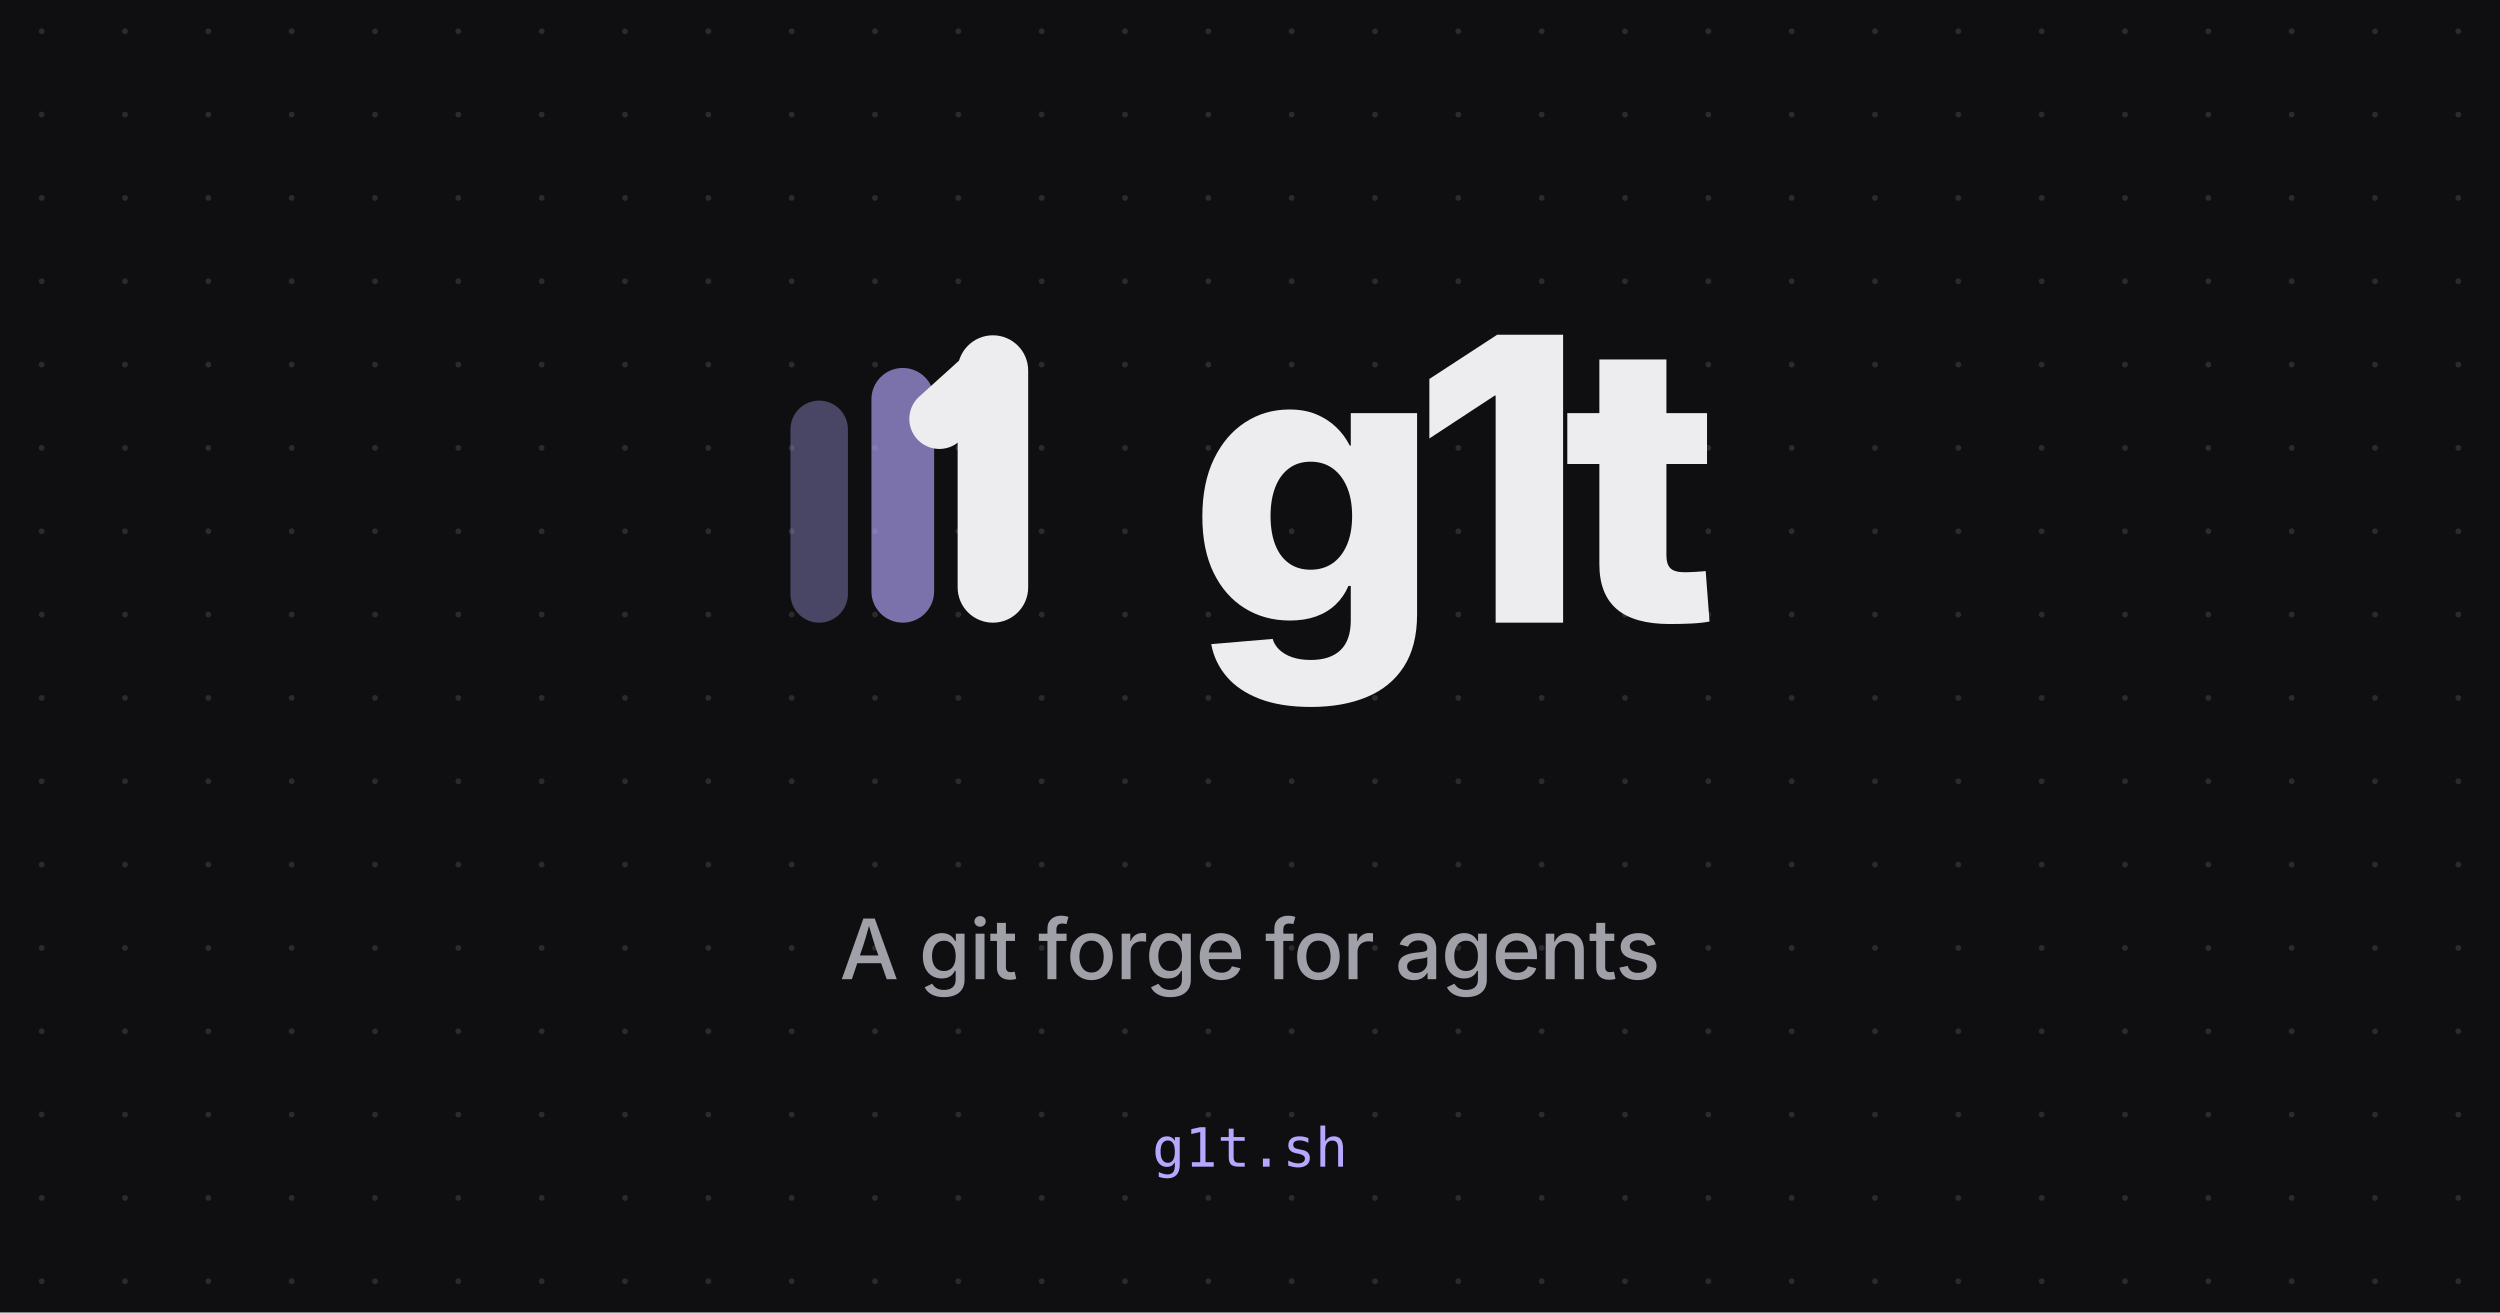
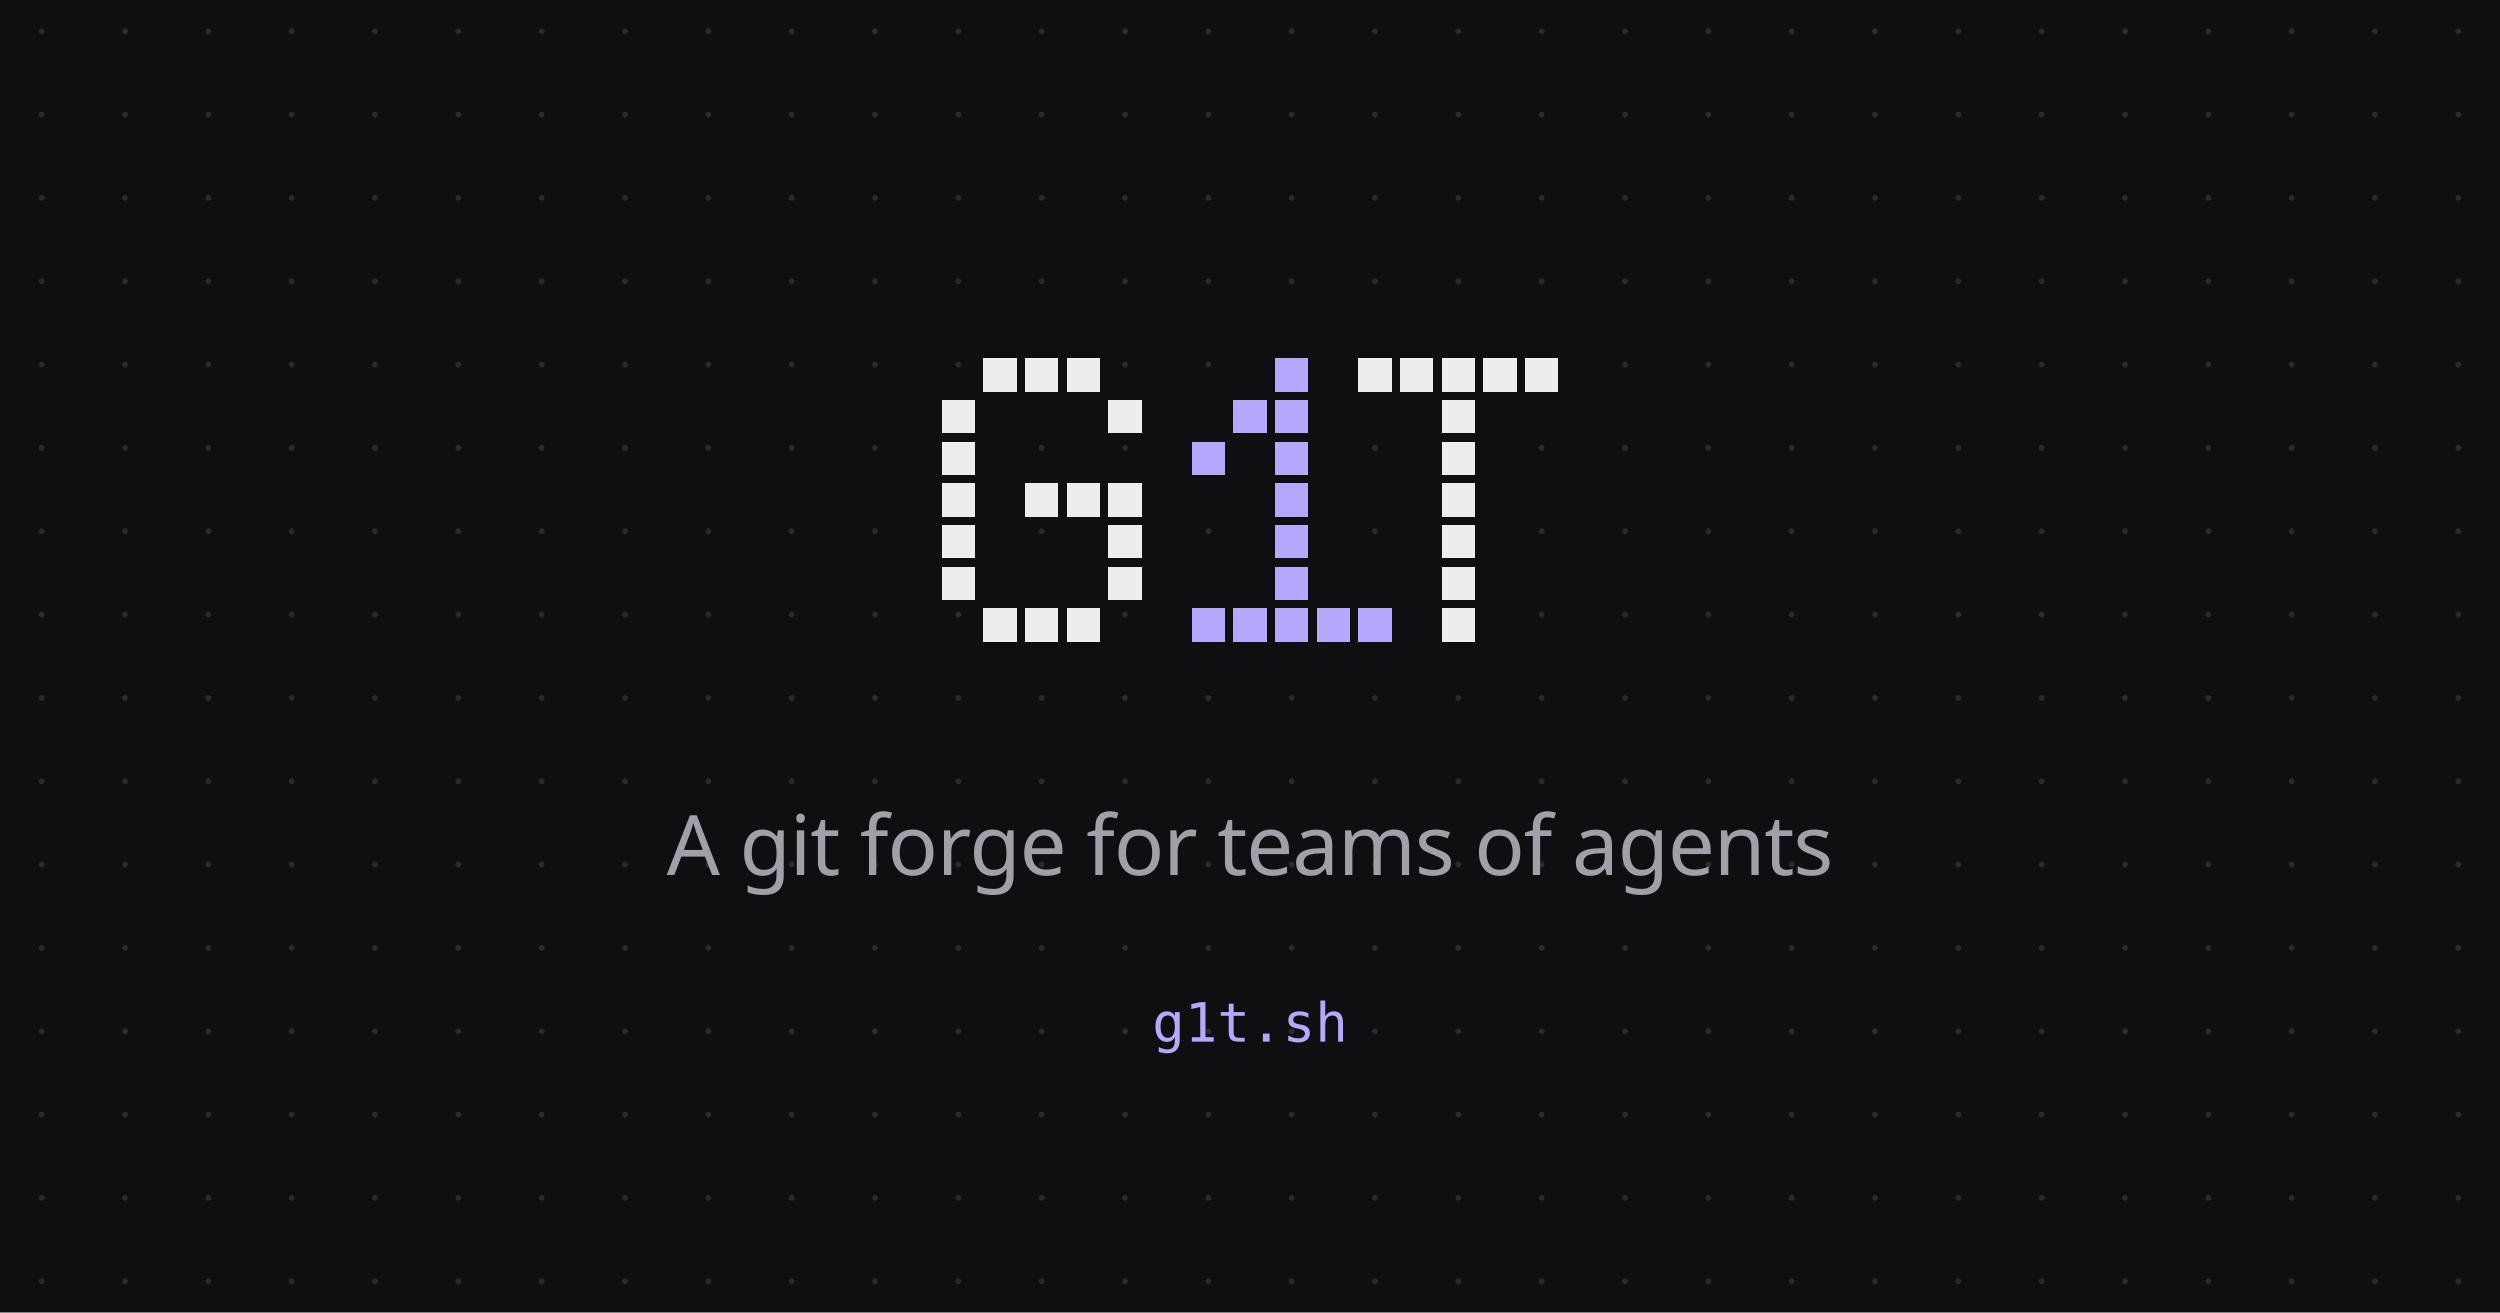
<svg xmlns="http://www.w3.org/2000/svg" viewBox="0 0 1200 630">
  <rect width="1200" height="630" fill="#0f0f11" />
  <g fill="#2a2a30">
    <circle cx="20" cy="15" r="1.4" />
    <circle cx="20" cy="55" r="1.4" />
    <circle cx="20" cy="95" r="1.4" />
    <circle cx="20" cy="135" r="1.4" />
    <circle cx="20" cy="175" r="1.4" />
    <circle cx="20" cy="215" r="1.4" />
    <circle cx="20" cy="255" r="1.4" />
    <circle cx="20" cy="295" r="1.4" />
    <circle cx="20" cy="335" r="1.4" />
    <circle cx="20" cy="375" r="1.4" />
    <circle cx="20" cy="415" r="1.4" />
    <circle cx="20" cy="455" r="1.4" />
    <circle cx="20" cy="495" r="1.4" />
    <circle cx="20" cy="535" r="1.4" />
    <circle cx="20" cy="575" r="1.4" />
    <circle cx="20" cy="615" r="1.4" />
    <circle cx="60" cy="15" r="1.4" />
    <circle cx="60" cy="55" r="1.4" />
    <circle cx="60" cy="95" r="1.4" />
    <circle cx="60" cy="135" r="1.4" />
    <circle cx="60" cy="175" r="1.4" />
    <circle cx="60" cy="215" r="1.4" />
    <circle cx="60" cy="255" r="1.4" />
    <circle cx="60" cy="295" r="1.4" />
    <circle cx="60" cy="335" r="1.4" />
    <circle cx="60" cy="375" r="1.4" />
    <circle cx="60" cy="415" r="1.4" />
    <circle cx="60" cy="455" r="1.4" />
    <circle cx="60" cy="495" r="1.4" />
    <circle cx="60" cy="535" r="1.4" />
    <circle cx="60" cy="575" r="1.4" />
    <circle cx="60" cy="615" r="1.4" />
    <circle cx="100" cy="15" r="1.4" />
    <circle cx="100" cy="55" r="1.4" />
    <circle cx="100" cy="95" r="1.4" />
    <circle cx="100" cy="135" r="1.4" />
    <circle cx="100" cy="175" r="1.4" />
    <circle cx="100" cy="215" r="1.4" />
    <circle cx="100" cy="255" r="1.4" />
    <circle cx="100" cy="295" r="1.4" />
    <circle cx="100" cy="335" r="1.4" />
    <circle cx="100" cy="375" r="1.4" />
    <circle cx="100" cy="415" r="1.4" />
    <circle cx="100" cy="455" r="1.4" />
    <circle cx="100" cy="495" r="1.4" />
    <circle cx="100" cy="535" r="1.4" />
    <circle cx="100" cy="575" r="1.4" />
    <circle cx="100" cy="615" r="1.4" />
    <circle cx="140" cy="15" r="1.4" />
    <circle cx="140" cy="55" r="1.4" />
    <circle cx="140" cy="95" r="1.4" />
    <circle cx="140" cy="135" r="1.4" />
    <circle cx="140" cy="175" r="1.4" />
    <circle cx="140" cy="215" r="1.4" />
    <circle cx="140" cy="255" r="1.4" />
    <circle cx="140" cy="295" r="1.4" />
    <circle cx="140" cy="335" r="1.4" />
    <circle cx="140" cy="375" r="1.4" />
    <circle cx="140" cy="415" r="1.4" />
    <circle cx="140" cy="455" r="1.4" />
    <circle cx="140" cy="495" r="1.4" />
    <circle cx="140" cy="535" r="1.4" />
    <circle cx="140" cy="575" r="1.4" />
    <circle cx="140" cy="615" r="1.4" />
    <circle cx="180" cy="15" r="1.4" />
    <circle cx="180" cy="55" r="1.4" />
    <circle cx="180" cy="95" r="1.4" />
    <circle cx="180" cy="135" r="1.4" />
    <circle cx="180" cy="175" r="1.4" />
    <circle cx="180" cy="215" r="1.4" />
    <circle cx="180" cy="255" r="1.4" />
    <circle cx="180" cy="295" r="1.4" />
    <circle cx="180" cy="335" r="1.4" />
    <circle cx="180" cy="375" r="1.4" />
    <circle cx="180" cy="415" r="1.4" />
    <circle cx="180" cy="455" r="1.4" />
    <circle cx="180" cy="495" r="1.4" />
    <circle cx="180" cy="535" r="1.4" />
    <circle cx="180" cy="575" r="1.4" />
    <circle cx="180" cy="615" r="1.4" />
    <circle cx="220" cy="15" r="1.4" />
    <circle cx="220" cy="55" r="1.4" />
    <circle cx="220" cy="95" r="1.4" />
    <circle cx="220" cy="135" r="1.4" />
    <circle cx="220" cy="175" r="1.4" />
    <circle cx="220" cy="215" r="1.4" />
    <circle cx="220" cy="255" r="1.4" />
    <circle cx="220" cy="295" r="1.4" />
    <circle cx="220" cy="335" r="1.4" />
    <circle cx="220" cy="375" r="1.4" />
    <circle cx="220" cy="415" r="1.4" />
    <circle cx="220" cy="455" r="1.4" />
    <circle cx="220" cy="495" r="1.4" />
    <circle cx="220" cy="535" r="1.4" />
    <circle cx="220" cy="575" r="1.4" />
    <circle cx="220" cy="615" r="1.4" />
    <circle cx="260" cy="15" r="1.4" />
    <circle cx="260" cy="55" r="1.4" />
    <circle cx="260" cy="95" r="1.4" />
    <circle cx="260" cy="135" r="1.4" />
    <circle cx="260" cy="175" r="1.4" />
    <circle cx="260" cy="215" r="1.4" />
    <circle cx="260" cy="255" r="1.4" />
    <circle cx="260" cy="295" r="1.4" />
    <circle cx="260" cy="335" r="1.4" />
    <circle cx="260" cy="375" r="1.4" />
    <circle cx="260" cy="415" r="1.4" />
    <circle cx="260" cy="455" r="1.4" />
    <circle cx="260" cy="495" r="1.4" />
    <circle cx="260" cy="535" r="1.4" />
    <circle cx="260" cy="575" r="1.4" />
    <circle cx="260" cy="615" r="1.4" />
    <circle cx="300" cy="15" r="1.4" />
    <circle cx="300" cy="55" r="1.4" />
    <circle cx="300" cy="95" r="1.4" />
    <circle cx="300" cy="135" r="1.4" />
    <circle cx="300" cy="175" r="1.4" />
    <circle cx="300" cy="215" r="1.4" />
    <circle cx="300" cy="255" r="1.4" />
    <circle cx="300" cy="295" r="1.4" />
    <circle cx="300" cy="335" r="1.4" />
    <circle cx="300" cy="375" r="1.4" />
    <circle cx="300" cy="415" r="1.4" />
    <circle cx="300" cy="455" r="1.4" />
    <circle cx="300" cy="495" r="1.4" />
    <circle cx="300" cy="535" r="1.4" />
    <circle cx="300" cy="575" r="1.4" />
    <circle cx="300" cy="615" r="1.4" />
    <circle cx="340" cy="15" r="1.4" />
    <circle cx="340" cy="55" r="1.4" />
    <circle cx="340" cy="95" r="1.4" />
    <circle cx="340" cy="135" r="1.4" />
    <circle cx="340" cy="175" r="1.4" />
    <circle cx="340" cy="215" r="1.4" />
    <circle cx="340" cy="255" r="1.4" />
    <circle cx="340" cy="295" r="1.4" />
    <circle cx="340" cy="335" r="1.4" />
    <circle cx="340" cy="375" r="1.4" />
    <circle cx="340" cy="415" r="1.4" />
    <circle cx="340" cy="455" r="1.4" />
    <circle cx="340" cy="495" r="1.4" />
    <circle cx="340" cy="535" r="1.4" />
    <circle cx="340" cy="575" r="1.4" />
    <circle cx="340" cy="615" r="1.4" />
    <circle cx="380" cy="15" r="1.4" />
    <circle cx="380" cy="55" r="1.4" />
    <circle cx="380" cy="95" r="1.4" />
    <circle cx="380" cy="135" r="1.4" />
    <circle cx="380" cy="175" r="1.4" />
    <circle cx="380" cy="215" r="1.4" />
    <circle cx="380" cy="255" r="1.4" />
    <circle cx="380" cy="295" r="1.4" />
    <circle cx="380" cy="335" r="1.4" />
    <circle cx="380" cy="375" r="1.4" />
    <circle cx="380" cy="415" r="1.4" />
    <circle cx="380" cy="455" r="1.4" />
    <circle cx="380" cy="495" r="1.4" />
    <circle cx="380" cy="535" r="1.4" />
    <circle cx="380" cy="575" r="1.4" />
    <circle cx="380" cy="615" r="1.4" />
    <circle cx="420" cy="15" r="1.4" />
    <circle cx="420" cy="55" r="1.4" />
    <circle cx="420" cy="95" r="1.4" />
    <circle cx="420" cy="135" r="1.4" />
    <circle cx="420" cy="175" r="1.4" />
    <circle cx="420" cy="215" r="1.4" />
    <circle cx="420" cy="255" r="1.4" />
    <circle cx="420" cy="295" r="1.4" />
    <circle cx="420" cy="335" r="1.4" />
    <circle cx="420" cy="375" r="1.4" />
    <circle cx="420" cy="415" r="1.4" />
    <circle cx="420" cy="455" r="1.4" />
    <circle cx="420" cy="495" r="1.4" />
    <circle cx="420" cy="535" r="1.4" />
    <circle cx="420" cy="575" r="1.4" />
    <circle cx="420" cy="615" r="1.4" />
    <circle cx="460" cy="15" r="1.4" />
    <circle cx="460" cy="55" r="1.4" />
    <circle cx="460" cy="95" r="1.4" />
    <circle cx="460" cy="135" r="1.4" />
    <circle cx="460" cy="175" r="1.4" />
    <circle cx="460" cy="215" r="1.4" />
    <circle cx="460" cy="255" r="1.4" />
    <circle cx="460" cy="295" r="1.4" />
    <circle cx="460" cy="335" r="1.4" />
    <circle cx="460" cy="375" r="1.4" />
    <circle cx="460" cy="415" r="1.4" />
    <circle cx="460" cy="455" r="1.4" />
    <circle cx="460" cy="495" r="1.4" />
    <circle cx="460" cy="535" r="1.4" />
    <circle cx="460" cy="575" r="1.4" />
    <circle cx="460" cy="615" r="1.4" />
    <circle cx="500" cy="15" r="1.4" />
    <circle cx="500" cy="55" r="1.4" />
    <circle cx="500" cy="95" r="1.4" />
    <circle cx="500" cy="135" r="1.4" />
    <circle cx="500" cy="175" r="1.4" />
    <circle cx="500" cy="215" r="1.4" />
    <circle cx="500" cy="255" r="1.4" />
    <circle cx="500" cy="295" r="1.4" />
    <circle cx="500" cy="335" r="1.4" />
    <circle cx="500" cy="375" r="1.4" />
    <circle cx="500" cy="415" r="1.4" />
    <circle cx="500" cy="455" r="1.4" />
    <circle cx="500" cy="495" r="1.4" />
    <circle cx="500" cy="535" r="1.4" />
    <circle cx="500" cy="575" r="1.4" />
    <circle cx="500" cy="615" r="1.4" />
    <circle cx="540" cy="15" r="1.4" />
    <circle cx="540" cy="55" r="1.4" />
    <circle cx="540" cy="95" r="1.4" />
    <circle cx="540" cy="135" r="1.4" />
    <circle cx="540" cy="175" r="1.4" />
    <circle cx="540" cy="215" r="1.4" />
    <circle cx="540" cy="255" r="1.4" />
    <circle cx="540" cy="295" r="1.4" />
    <circle cx="540" cy="335" r="1.4" />
    <circle cx="540" cy="375" r="1.4" />
    <circle cx="540" cy="415" r="1.4" />
    <circle cx="540" cy="455" r="1.4" />
    <circle cx="540" cy="495" r="1.4" />
    <circle cx="540" cy="535" r="1.4" />
    <circle cx="540" cy="575" r="1.4" />
    <circle cx="540" cy="615" r="1.4" />
    <circle cx="580" cy="15" r="1.4" />
    <circle cx="580" cy="55" r="1.4" />
    <circle cx="580" cy="95" r="1.4" />
    <circle cx="580" cy="135" r="1.4" />
    <circle cx="580" cy="175" r="1.4" />
    <circle cx="580" cy="215" r="1.4" />
    <circle cx="580" cy="255" r="1.4" />
    <circle cx="580" cy="295" r="1.4" />
    <circle cx="580" cy="335" r="1.4" />
    <circle cx="580" cy="375" r="1.4" />
    <circle cx="580" cy="415" r="1.4" />
    <circle cx="580" cy="455" r="1.4" />
    <circle cx="580" cy="495" r="1.4" />
    <circle cx="580" cy="535" r="1.4" />
    <circle cx="580" cy="575" r="1.4" />
    <circle cx="580" cy="615" r="1.4" />
    <circle cx="620" cy="15" r="1.4" />
    <circle cx="620" cy="55" r="1.4" />
    <circle cx="620" cy="95" r="1.4" />
    <circle cx="620" cy="135" r="1.4" />
    <circle cx="620" cy="175" r="1.4" />
    <circle cx="620" cy="215" r="1.4" />
    <circle cx="620" cy="255" r="1.4" />
    <circle cx="620" cy="295" r="1.4" />
    <circle cx="620" cy="335" r="1.4" />
    <circle cx="620" cy="375" r="1.4" />
    <circle cx="620" cy="415" r="1.4" />
    <circle cx="620" cy="455" r="1.4" />
    <circle cx="620" cy="495" r="1.4" />
    <circle cx="620" cy="535" r="1.4" />
    <circle cx="620" cy="575" r="1.4" />
    <circle cx="620" cy="615" r="1.4" />
    <circle cx="660" cy="15" r="1.4" />
    <circle cx="660" cy="55" r="1.4" />
    <circle cx="660" cy="95" r="1.4" />
    <circle cx="660" cy="135" r="1.4" />
    <circle cx="660" cy="175" r="1.4" />
    <circle cx="660" cy="215" r="1.4" />
    <circle cx="660" cy="255" r="1.4" />
    <circle cx="660" cy="295" r="1.4" />
    <circle cx="660" cy="335" r="1.4" />
    <circle cx="660" cy="375" r="1.4" />
    <circle cx="660" cy="415" r="1.4" />
    <circle cx="660" cy="455" r="1.4" />
    <circle cx="660" cy="495" r="1.4" />
    <circle cx="660" cy="535" r="1.4" />
    <circle cx="660" cy="575" r="1.4" />
    <circle cx="660" cy="615" r="1.4" />
    <circle cx="700" cy="15" r="1.4" />
    <circle cx="700" cy="55" r="1.4" />
    <circle cx="700" cy="95" r="1.4" />
    <circle cx="700" cy="135" r="1.4" />
    <circle cx="700" cy="175" r="1.4" />
    <circle cx="700" cy="215" r="1.4" />
    <circle cx="700" cy="255" r="1.4" />
    <circle cx="700" cy="295" r="1.4" />
    <circle cx="700" cy="335" r="1.4" />
    <circle cx="700" cy="375" r="1.4" />
    <circle cx="700" cy="415" r="1.4" />
    <circle cx="700" cy="455" r="1.4" />
    <circle cx="700" cy="495" r="1.4" />
    <circle cx="700" cy="535" r="1.4" />
    <circle cx="700" cy="575" r="1.4" />
    <circle cx="700" cy="615" r="1.4" />
    <circle cx="740" cy="15" r="1.4" />
    <circle cx="740" cy="55" r="1.4" />
    <circle cx="740" cy="95" r="1.4" />
    <circle cx="740" cy="135" r="1.4" />
    <circle cx="740" cy="175" r="1.4" />
    <circle cx="740" cy="215" r="1.4" />
    <circle cx="740" cy="255" r="1.4" />
    <circle cx="740" cy="295" r="1.4" />
    <circle cx="740" cy="335" r="1.4" />
    <circle cx="740" cy="375" r="1.4" />
    <circle cx="740" cy="415" r="1.4" />
    <circle cx="740" cy="455" r="1.4" />
    <circle cx="740" cy="495" r="1.4" />
    <circle cx="740" cy="535" r="1.4" />
    <circle cx="740" cy="575" r="1.4" />
    <circle cx="740" cy="615" r="1.4" />
    <circle cx="780" cy="15" r="1.4" />
    <circle cx="780" cy="55" r="1.4" />
    <circle cx="780" cy="95" r="1.4" />
    <circle cx="780" cy="135" r="1.4" />
    <circle cx="780" cy="175" r="1.4" />
    <circle cx="780" cy="215" r="1.4" />
    <circle cx="780" cy="255" r="1.4" />
    <circle cx="780" cy="295" r="1.4" />
    <circle cx="780" cy="335" r="1.4" />
    <circle cx="780" cy="375" r="1.4" />
    <circle cx="780" cy="415" r="1.4" />
    <circle cx="780" cy="455" r="1.4" />
    <circle cx="780" cy="495" r="1.4" />
    <circle cx="780" cy="535" r="1.4" />
    <circle cx="780" cy="575" r="1.4" />
    <circle cx="780" cy="615" r="1.4" />
    <circle cx="820" cy="15" r="1.4" />
    <circle cx="820" cy="55" r="1.4" />
    <circle cx="820" cy="95" r="1.4" />
    <circle cx="820" cy="135" r="1.4" />
    <circle cx="820" cy="175" r="1.4" />
    <circle cx="820" cy="215" r="1.4" />
    <circle cx="820" cy="255" r="1.4" />
    <circle cx="820" cy="295" r="1.4" />
    <circle cx="820" cy="335" r="1.4" />
    <circle cx="820" cy="375" r="1.4" />
    <circle cx="820" cy="415" r="1.4" />
    <circle cx="820" cy="455" r="1.4" />
    <circle cx="820" cy="495" r="1.4" />
    <circle cx="820" cy="535" r="1.4" />
    <circle cx="820" cy="575" r="1.4" />
    <circle cx="820" cy="615" r="1.4" />
    <circle cx="860" cy="15" r="1.4" />
    <circle cx="860" cy="55" r="1.4" />
    <circle cx="860" cy="95" r="1.4" />
    <circle cx="860" cy="135" r="1.4" />
    <circle cx="860" cy="175" r="1.4" />
    <circle cx="860" cy="215" r="1.4" />
    <circle cx="860" cy="255" r="1.4" />
    <circle cx="860" cy="295" r="1.4" />
    <circle cx="860" cy="335" r="1.4" />
    <circle cx="860" cy="375" r="1.4" />
    <circle cx="860" cy="415" r="1.4" />
    <circle cx="860" cy="455" r="1.4" />
    <circle cx="860" cy="495" r="1.4" />
    <circle cx="860" cy="535" r="1.4" />
    <circle cx="860" cy="575" r="1.4" />
    <circle cx="860" cy="615" r="1.4" />
    <circle cx="900" cy="15" r="1.4" />
    <circle cx="900" cy="55" r="1.4" />
    <circle cx="900" cy="95" r="1.4" />
    <circle cx="900" cy="135" r="1.4" />
    <circle cx="900" cy="175" r="1.4" />
    <circle cx="900" cy="215" r="1.4" />
    <circle cx="900" cy="255" r="1.4" />
    <circle cx="900" cy="295" r="1.4" />
    <circle cx="900" cy="335" r="1.4" />
    <circle cx="900" cy="375" r="1.4" />
    <circle cx="900" cy="415" r="1.4" />
    <circle cx="900" cy="455" r="1.4" />
    <circle cx="900" cy="495" r="1.4" />
    <circle cx="900" cy="535" r="1.4" />
    <circle cx="900" cy="575" r="1.4" />
    <circle cx="900" cy="615" r="1.4" />
    <circle cx="940" cy="15" r="1.4" />
    <circle cx="940" cy="55" r="1.4" />
    <circle cx="940" cy="95" r="1.4" />
    <circle cx="940" cy="135" r="1.4" />
    <circle cx="940" cy="175" r="1.4" />
    <circle cx="940" cy="215" r="1.4" />
    <circle cx="940" cy="255" r="1.4" />
    <circle cx="940" cy="295" r="1.4" />
    <circle cx="940" cy="335" r="1.4" />
    <circle cx="940" cy="375" r="1.4" />
    <circle cx="940" cy="415" r="1.4" />
    <circle cx="940" cy="455" r="1.4" />
    <circle cx="940" cy="495" r="1.4" />
    <circle cx="940" cy="535" r="1.4" />
    <circle cx="940" cy="575" r="1.4" />
    <circle cx="940" cy="615" r="1.4" />
    <circle cx="980" cy="15" r="1.4" />
    <circle cx="980" cy="55" r="1.4" />
    <circle cx="980" cy="95" r="1.4" />
    <circle cx="980" cy="135" r="1.4" />
    <circle cx="980" cy="175" r="1.4" />
    <circle cx="980" cy="215" r="1.4" />
    <circle cx="980" cy="255" r="1.4" />
    <circle cx="980" cy="295" r="1.4" />
    <circle cx="980" cy="335" r="1.4" />
    <circle cx="980" cy="375" r="1.4" />
    <circle cx="980" cy="415" r="1.4" />
    <circle cx="980" cy="455" r="1.4" />
    <circle cx="980" cy="495" r="1.4" />
    <circle cx="980" cy="535" r="1.4" />
    <circle cx="980" cy="575" r="1.4" />
    <circle cx="980" cy="615" r="1.4" />
    <circle cx="1020" cy="15" r="1.4" />
    <circle cx="1020" cy="55" r="1.4" />
    <circle cx="1020" cy="95" r="1.4" />
    <circle cx="1020" cy="135" r="1.4" />
    <circle cx="1020" cy="175" r="1.4" />
    <circle cx="1020" cy="215" r="1.4" />
    <circle cx="1020" cy="255" r="1.4" />
    <circle cx="1020" cy="295" r="1.4" />
    <circle cx="1020" cy="335" r="1.4" />
    <circle cx="1020" cy="375" r="1.4" />
    <circle cx="1020" cy="415" r="1.4" />
    <circle cx="1020" cy="455" r="1.4" />
    <circle cx="1020" cy="495" r="1.4" />
    <circle cx="1020" cy="535" r="1.4" />
    <circle cx="1020" cy="575" r="1.4" />
    <circle cx="1020" cy="615" r="1.4" />
    <circle cx="1060" cy="15" r="1.4" />
    <circle cx="1060" cy="55" r="1.4" />
    <circle cx="1060" cy="95" r="1.4" />
    <circle cx="1060" cy="135" r="1.4" />
    <circle cx="1060" cy="175" r="1.4" />
    <circle cx="1060" cy="215" r="1.4" />
    <circle cx="1060" cy="255" r="1.4" />
    <circle cx="1060" cy="295" r="1.4" />
    <circle cx="1060" cy="335" r="1.4" />
    <circle cx="1060" cy="375" r="1.4" />
    <circle cx="1060" cy="415" r="1.4" />
    <circle cx="1060" cy="455" r="1.4" />
    <circle cx="1060" cy="495" r="1.4" />
    <circle cx="1060" cy="535" r="1.4" />
    <circle cx="1060" cy="575" r="1.4" />
    <circle cx="1060" cy="615" r="1.4" />
    <circle cx="1100" cy="15" r="1.4" />
    <circle cx="1100" cy="55" r="1.4" />
    <circle cx="1100" cy="95" r="1.4" />
    <circle cx="1100" cy="135" r="1.4" />
    <circle cx="1100" cy="175" r="1.4" />
    <circle cx="1100" cy="215" r="1.4" />
    <circle cx="1100" cy="255" r="1.4" />
    <circle cx="1100" cy="295" r="1.4" />
    <circle cx="1100" cy="335" r="1.4" />
    <circle cx="1100" cy="375" r="1.4" />
    <circle cx="1100" cy="415" r="1.4" />
    <circle cx="1100" cy="455" r="1.4" />
    <circle cx="1100" cy="495" r="1.4" />
    <circle cx="1100" cy="535" r="1.4" />
    <circle cx="1100" cy="575" r="1.4" />
    <circle cx="1100" cy="615" r="1.4" />
    <circle cx="1140" cy="15" r="1.4" />
    <circle cx="1140" cy="55" r="1.4" />
    <circle cx="1140" cy="95" r="1.4" />
    <circle cx="1140" cy="135" r="1.4" />
    <circle cx="1140" cy="175" r="1.4" />
    <circle cx="1140" cy="215" r="1.4" />
    <circle cx="1140" cy="255" r="1.4" />
    <circle cx="1140" cy="295" r="1.4" />
    <circle cx="1140" cy="335" r="1.4" />
    <circle cx="1140" cy="375" r="1.4" />
    <circle cx="1140" cy="415" r="1.4" />
    <circle cx="1140" cy="455" r="1.4" />
    <circle cx="1140" cy="495" r="1.4" />
    <circle cx="1140" cy="535" r="1.4" />
    <circle cx="1140" cy="575" r="1.4" />
    <circle cx="1140" cy="615" r="1.4" />
    <circle cx="1180" cy="15" r="1.4" />
    <circle cx="1180" cy="55" r="1.4" />
    <circle cx="1180" cy="95" r="1.4" />
    <circle cx="1180" cy="135" r="1.4" />
    <circle cx="1180" cy="175" r="1.4" />
    <circle cx="1180" cy="215" r="1.4" />
    <circle cx="1180" cy="255" r="1.4" />
    <circle cx="1180" cy="295" r="1.4" />
    <circle cx="1180" cy="335" r="1.4" />
    <circle cx="1180" cy="375" r="1.4" />
    <circle cx="1180" cy="415" r="1.4" />
    <circle cx="1180" cy="455" r="1.4" />
    <circle cx="1180" cy="495" r="1.4" />
    <circle cx="1180" cy="535" r="1.4" />
    <circle cx="1180" cy="575" r="1.4" />
    <circle cx="1180" cy="615" r="1.4" />
  </g>
-   <g transform="translate(379.41 160.66) scale(1.9)">
-     <g transform="translate(-22.77 -16.35) scale(3.3)">
-       <g transform="translate(0.7 0.5)">
-         <rect x="6.2" y="9.5" width="4.4" height="17" rx="2.2" fill="#b6a8ff" fill-opacity="0.35" />
-         <rect x="12.4" y="7" width="4.8" height="19.5" rx="2.4" fill="#b6a8ff" fill-opacity="0.65" />
-         <rect x="19" y="4.5" width="5.4" height="22" rx="2.7" fill="#ededef" />
-         <path d="M21.7 7.2 17.6 10.9" fill="none" stroke="#ededef" stroke-width="4.6" stroke-linecap="round" />
-       </g>
-     </g>
-     <path transform="translate(101.08 72.75)" fill="#ededef" d="M30.42 21.29Q22.8 21.29 17.5 19.26Q12.21 17.24 9.16 13.67Q6.1 10.11 5.22 5.42L20.75 4.1Q21.19 5.66 22.46 6.86Q23.73 8.06 25.71 8.74Q27.69 9.42 30.37 9.42Q35.3 9.42 37.89 6.93Q40.48 4.44 40.48 -0.59V-9.28H39.89Q38.72 -6.54 36.65 -4.57Q34.57 -2.59 31.67 -1.56Q28.76 -0.54 25.1 -0.54Q18.7 -0.54 13.7 -3.64Q8.69 -6.74 5.83 -12.6Q2.98 -18.46 2.98 -26.76Q2.98 -35.3 5.91 -41.36Q8.84 -47.41 13.82 -50.63Q18.8 -53.86 25 -53.86Q28.81 -53.86 31.71 -52.66Q34.62 -51.46 36.77 -49.41Q38.92 -47.36 40.23 -44.73H40.48V-52.93H57.23V-2.1Q57.23 5.91 53.91 11.08Q50.59 16.26 44.56 18.77Q38.53 21.29 30.42 21.29ZM30.32 -13.38Q33.54 -13.38 35.89 -15.01Q38.23 -16.65 39.53 -19.7Q40.82 -22.75 40.82 -26.95Q40.82 -31.15 39.53 -34.23Q38.23 -37.3 35.89 -38.99Q33.54 -40.67 30.32 -40.67Q27.15 -40.67 24.88 -38.99Q22.61 -37.3 21.41 -34.23Q20.21 -31.15 20.21 -26.95Q20.21 -22.71 21.41 -19.65Q22.61 -16.6 24.88 -14.99Q27.15 -13.38 30.32 -13.38ZM94.12 -72.75V0H77.08V-57.37H76.84L60.33 -46.53V-61.57L77.47 -72.75ZM130.48 -52.93V-40.09H95.18V-52.93ZM103.28 -66.5H120.22V-17.04Q120.22 -14.75 121.23 -13.75Q122.23 -12.74 124.81 -12.74Q125.89 -12.74 127.62 -12.84Q129.36 -12.94 130.14 -13.04L131.11 -0.29Q129.11 0.1 126.43 0.22Q123.74 0.34 121.1 0.34Q112.07 0.34 107.68 -3.42Q103.28 -7.18 103.28 -14.79Z" />
+   <g shape-rendering="crispEdges">
+     <rect x="472" y="172" width="16" height="16" fill="#ededef" />
+     <rect x="492" y="172" width="16" height="16" fill="#ededef" />
+     <rect x="512" y="172" width="16" height="16" fill="#ededef" />
+     <rect x="452" y="192" width="16" height="16" fill="#ededef" />
+     <rect x="532" y="192" width="16" height="16" fill="#ededef" />
+     <rect x="452" y="212" width="16" height="16" fill="#ededef" />
+     <rect x="452" y="232" width="16" height="16" fill="#ededef" />
+     <rect x="492" y="232" width="16" height="16" fill="#ededef" />
+     <rect x="512" y="232" width="16" height="16" fill="#ededef" />
+     <rect x="532" y="232" width="16" height="16" fill="#ededef" />
+     <rect x="452" y="252" width="16" height="16" fill="#ededef" />
+     <rect x="532" y="252" width="16" height="16" fill="#ededef" />
+     <rect x="452" y="272" width="16" height="16" fill="#ededef" />
+     <rect x="532" y="272" width="16" height="16" fill="#ededef" />
+     <rect x="472" y="292" width="16" height="16" fill="#ededef" />
+     <rect x="492" y="292" width="16" height="16" fill="#ededef" />
+     <rect x="512" y="292" width="16" height="16" fill="#ededef" />
+     <rect x="612" y="172" width="16" height="16" fill="#b6a8ff" />
+     <rect x="592" y="192" width="16" height="16" fill="#b6a8ff" />
+     <rect x="612" y="192" width="16" height="16" fill="#b6a8ff" />
+     <rect x="572" y="212" width="16" height="16" fill="#b6a8ff" />
+     <rect x="612" y="212" width="16" height="16" fill="#b6a8ff" />
+     <rect x="612" y="232" width="16" height="16" fill="#b6a8ff" />
+     <rect x="612" y="252" width="16" height="16" fill="#b6a8ff" />
+     <rect x="612" y="272" width="16" height="16" fill="#b6a8ff" />
+     <rect x="572" y="292" width="16" height="16" fill="#b6a8ff" />
+     <rect x="592" y="292" width="16" height="16" fill="#b6a8ff" />
+     <rect x="612" y="292" width="16" height="16" fill="#b6a8ff" />
+     <rect x="632" y="292" width="16" height="16" fill="#b6a8ff" />
+     <rect x="652" y="292" width="16" height="16" fill="#b6a8ff" />
+     <rect x="652" y="172" width="16" height="16" fill="#ededef" />
+     <rect x="672" y="172" width="16" height="16" fill="#ededef" />
+     <rect x="692" y="172" width="16" height="16" fill="#ededef" />
+     <rect x="712" y="172" width="16" height="16" fill="#ededef" />
+     <rect x="732" y="172" width="16" height="16" fill="#ededef" />
+     <rect x="692" y="192" width="16" height="16" fill="#ededef" />
+     <rect x="692" y="212" width="16" height="16" fill="#ededef" />
+     <rect x="692" y="232" width="16" height="16" fill="#ededef" />
+     <rect x="692" y="252" width="16" height="16" fill="#ededef" />
+     <rect x="692" y="272" width="16" height="16" fill="#ededef" />
+     <rect x="692" y="292" width="16" height="16" fill="#ededef" />
  </g>
-   <text x="600" y="470" text-anchor="middle" font-family="Inter, ui-sans-serif, system-ui, sans-serif" font-size="40" font-weight="500" fill="#a0a0a8" letter-spacing="-0.5">A git forge for agents</text>
-   <text x="600" y="560" text-anchor="middle" font-family="JetBrains Mono, ui-monospace, Consolas, monospace" font-size="26" fill="#b6a8ff">g1t.sh</text>
+   <text x="600" y="420" text-anchor="middle" font-family="Hanken Grotesk, system-ui, sans-serif" font-size="40" font-weight="500" fill="#a0a0a8" letter-spacing="-0.5">A git forge for teams of agents</text>
+   <text x="600" y="500" text-anchor="middle" font-family="IBM Plex Mono, ui-monospace, monospace" font-size="26" fill="#b6a8ff">g1t.sh</text>
</svg>
